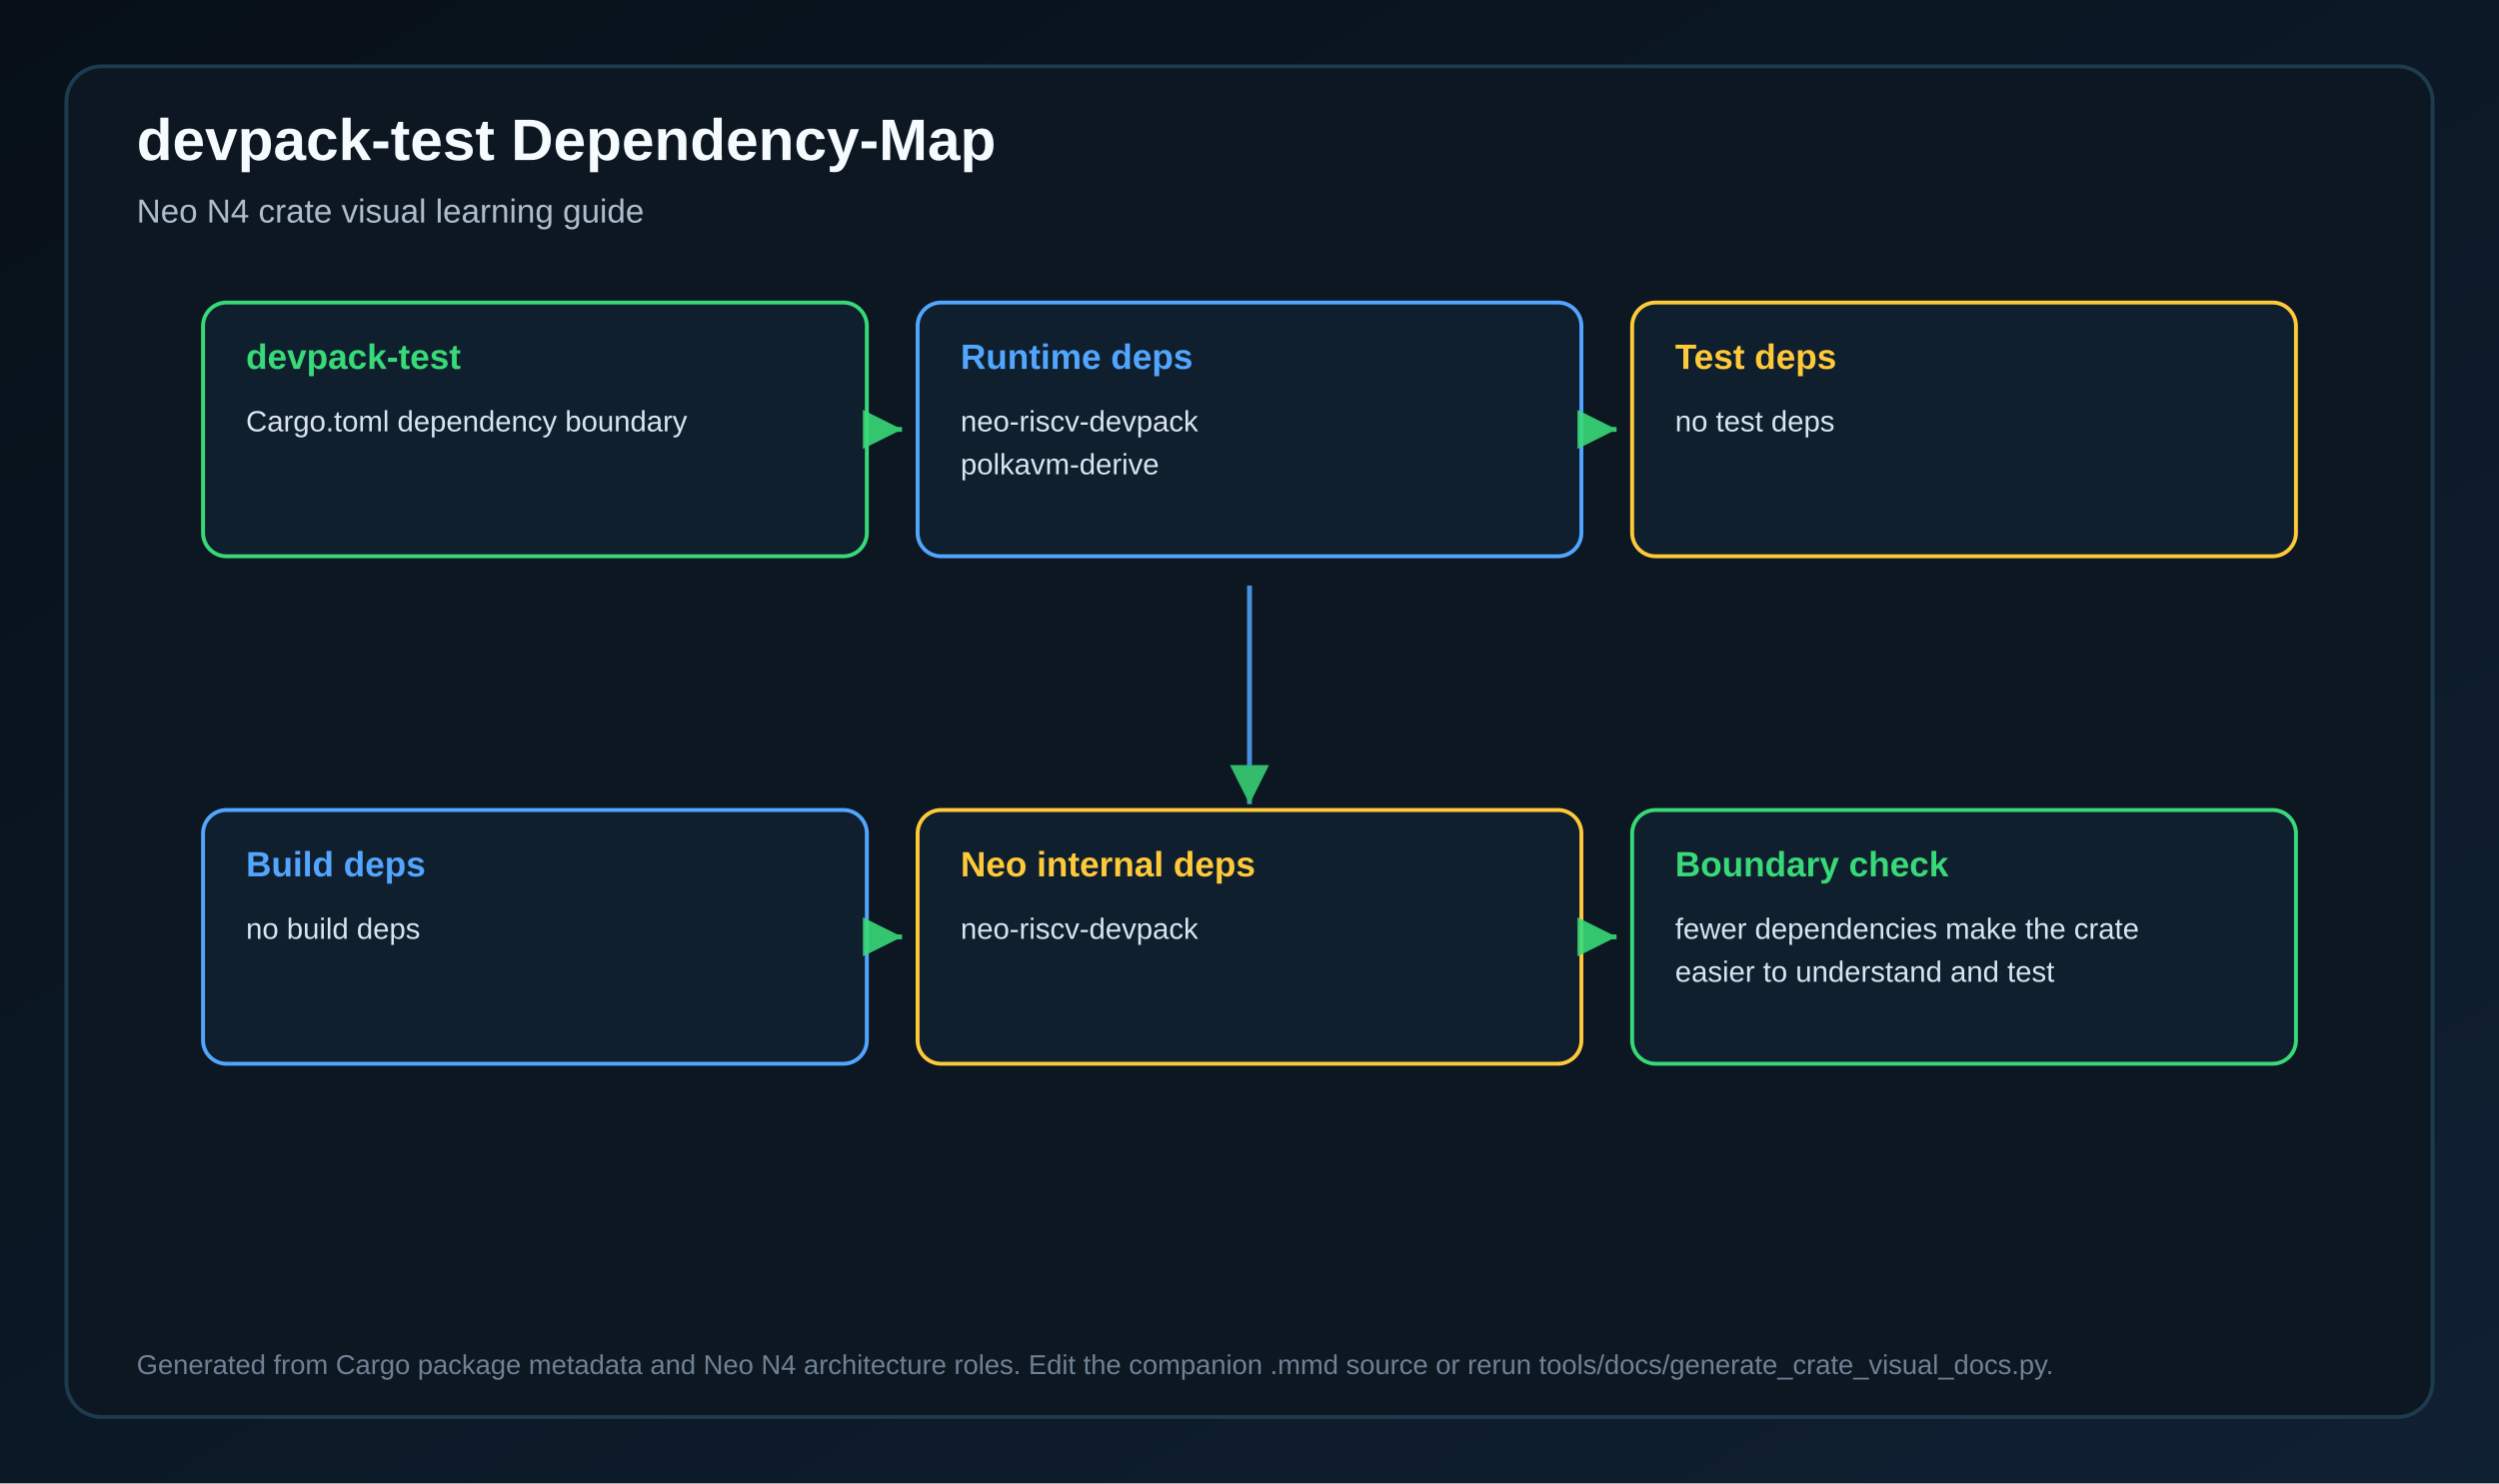
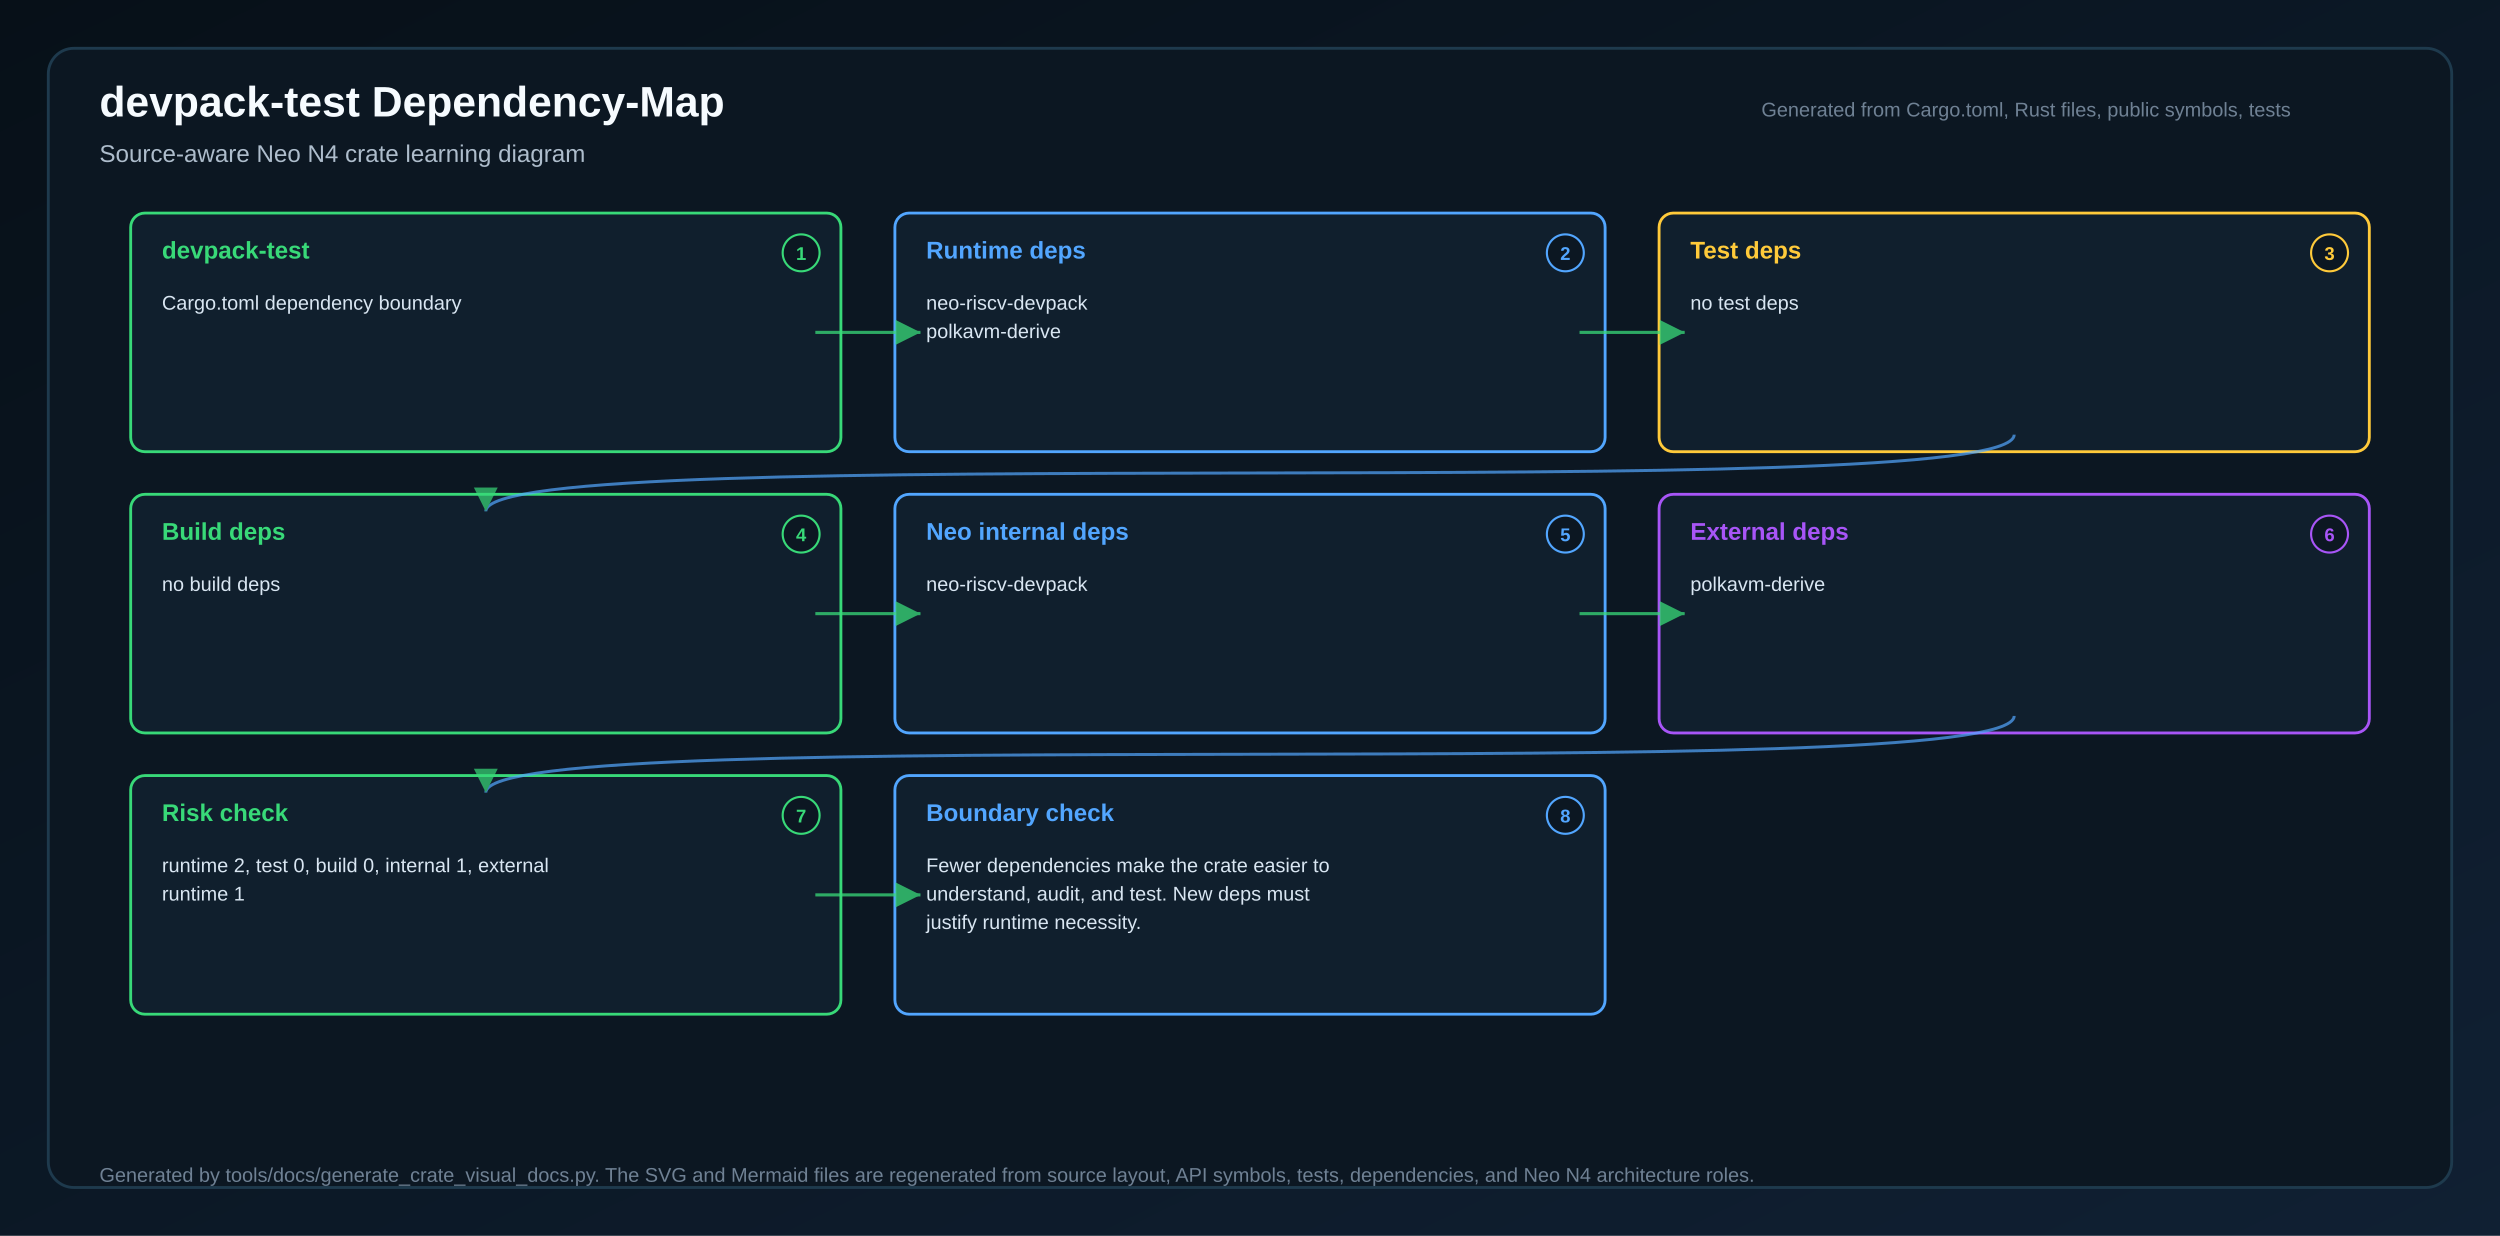
- <svg xmlns="http://www.w3.org/2000/svg" width="1280" height="760" viewBox="0 0 1280 760" role="img" aria-label="devpack-test Dependency-Map">
+ <svg xmlns="http://www.w3.org/2000/svg" width="1760" height="870" viewBox="0 0 1760 870" role="img" aria-label="devpack-test Dependency-Map">
  <defs>
    <linearGradient id="bg" x1="0" x2="1" y1="0" y2="1">
      <stop offset="0" stop-color="#071018" />
      <stop offset="1" stop-color="#102033" />
    </linearGradient>
    <marker id="arrow" markerWidth="12" markerHeight="12" refX="10" refY="6" orient="auto">
      <path d="M2,2 L10,6 L2,10 Z" fill="#38d978" />
    </marker>
  </defs>
-   <rect x="0" y="0" width="1280" height="760" fill="url(#bg)" />
-   <rect x="34" y="34" width="1212" height="692" rx="18" fill="#0c1722" stroke="#1e3a4d" stroke-width="2" />
+   <rect x="0" y="0" width="1760" height="870" fill="url(#bg)" />
+   <rect x="34" y="34" width="1692" height="802" rx="18" fill="#0c1722" stroke="#1e3a4d" stroke-width="2" />
  <text x="70" y="82" fill="#f6fbff" font-size="30" font-family="Segoe UI, Arial, sans-serif" font-weight="700">devpack-test Dependency-Map</text>
-   <text x="70" y="114" fill="#aebdcc" font-size="17" font-family="Segoe UI, Arial, sans-serif">Neo N4 crate visual learning guide</text>
-   <rect x="104" y="155" width="340" height="130" rx="12" fill="#101f2d" stroke="#38d978" stroke-width="2" />
-   <text x="126" y="189" fill="#38d978" font-size="18" font-family="Segoe UI, Arial, sans-serif" font-weight="700">devpack-test</text>
-   <text x="126" y="221" fill="#d9e6f2" font-size="15" font-family="Segoe UI, Arial, sans-serif">Cargo.toml dependency boundary</text>
-   <rect x="470" y="155" width="340" height="130" rx="12" fill="#101f2d" stroke="#52a6ff" stroke-width="2" />
-   <text x="492" y="189" fill="#52a6ff" font-size="18" font-family="Segoe UI, Arial, sans-serif" font-weight="700">Runtime deps</text>
-   <text x="492" y="221" fill="#d9e6f2" font-size="15" font-family="Segoe UI, Arial, sans-serif">neo-riscv-devpack</text>
-   <text x="492" y="243" fill="#d9e6f2" font-size="15" font-family="Segoe UI, Arial, sans-serif">polkavm-derive</text>
-   <line x1="452" y1="220" x2="462" y2="220" stroke="#38d978" stroke-width="2.5" marker-end="url(#arrow)" opacity="0.9" />
-   <rect x="836" y="155" width="340" height="130" rx="12" fill="#101f2d" stroke="#ffca3a" stroke-width="2" />
-   <text x="858" y="189" fill="#ffca3a" font-size="18" font-family="Segoe UI, Arial, sans-serif" font-weight="700">Test deps</text>
-   <text x="858" y="221" fill="#d9e6f2" font-size="15" font-family="Segoe UI, Arial, sans-serif">no test deps</text>
-   <line x1="818" y1="220" x2="828" y2="220" stroke="#38d978" stroke-width="2.5" marker-end="url(#arrow)" opacity="0.9" />
-   <rect x="104" y="415" width="340" height="130" rx="12" fill="#101f2d" stroke="#52a6ff" stroke-width="2" />
-   <text x="126" y="449" fill="#52a6ff" font-size="18" font-family="Segoe UI, Arial, sans-serif" font-weight="700">Build deps</text>
-   <text x="126" y="481" fill="#d9e6f2" font-size="15" font-family="Segoe UI, Arial, sans-serif">no build deps</text>
-   <rect x="470" y="415" width="340" height="130" rx="12" fill="#101f2d" stroke="#ffca3a" stroke-width="2" />
-   <text x="492" y="449" fill="#ffca3a" font-size="18" font-family="Segoe UI, Arial, sans-serif" font-weight="700">Neo internal deps</text>
-   <text x="492" y="481" fill="#d9e6f2" font-size="15" font-family="Segoe UI, Arial, sans-serif">neo-riscv-devpack</text>
-   <line x1="452" y1="480" x2="462" y2="480" stroke="#38d978" stroke-width="2.5" marker-end="url(#arrow)" opacity="0.9" />
-   <rect x="836" y="415" width="340" height="130" rx="12" fill="#101f2d" stroke="#38d978" stroke-width="2" />
-   <text x="858" y="449" fill="#38d978" font-size="18" font-family="Segoe UI, Arial, sans-serif" font-weight="700">Boundary check</text>
-   <text x="858" y="481" fill="#d9e6f2" font-size="15" font-family="Segoe UI, Arial, sans-serif">fewer dependencies make the crate</text>
-   <text x="858" y="503" fill="#d9e6f2" font-size="15" font-family="Segoe UI, Arial, sans-serif">easier to understand and test</text>
-   <line x1="818" y1="480" x2="828" y2="480" stroke="#38d978" stroke-width="2.5" marker-end="url(#arrow)" opacity="0.9" />
-   <path d="M640 300 C640 350 640 370 640 412" stroke="#52a6ff" stroke-width="2.5" fill="none" marker-end="url(#arrow)" opacity="0.85" />
-   <text x="70" y="704" fill="#6f8194" font-size="14" font-family="Segoe UI, Arial, sans-serif">Generated from Cargo package metadata and Neo N4 architecture roles. Edit the companion .mmd source or rerun tools/docs/generate_crate_visual_docs.py.</text>
+   <text x="70" y="114" fill="#aebdcc" font-size="17" font-family="Segoe UI, Arial, sans-serif">Source-aware Neo N4 crate learning diagram</text>
+   <text x="1240" y="82" fill="#6f8194" font-size="14" font-family="Segoe UI, Arial, sans-serif">Generated from Cargo.toml, Rust files, public symbols, tests</text>
+   <rect x="92" y="150" width="500" height="168" rx="10" fill="#101f2d" stroke="#38d978" stroke-width="2" />
+   <circle cx="564" cy="178" r="13" fill="#0c1722" stroke="#38d978" stroke-width="1.5" />
+   <text x="564" y="183" text-anchor="middle" fill="#38d978" font-size="13" font-family="Segoe UI, Arial, sans-serif" font-weight="700">1</text>
+   <text x="114" y="182" fill="#38d978" font-size="17" font-family="Segoe UI, Arial, sans-serif" font-weight="700">devpack-test</text>
+   <text x="114" y="218" fill="#d9e6f2" font-size="14" font-family="Segoe UI, Arial, sans-serif">Cargo.toml dependency boundary</text>
+   <rect x="630" y="150" width="500" height="168" rx="10" fill="#101f2d" stroke="#52a6ff" stroke-width="2" />
+   <circle cx="1102" cy="178" r="13" fill="#0c1722" stroke="#52a6ff" stroke-width="1.5" />
+   <text x="1102" y="183" text-anchor="middle" fill="#52a6ff" font-size="13" font-family="Segoe UI, Arial, sans-serif" font-weight="700">2</text>
+   <text x="652" y="182" fill="#52a6ff" font-size="17" font-family="Segoe UI, Arial, sans-serif" font-weight="700">Runtime deps</text>
+   <text x="652" y="218" fill="#d9e6f2" font-size="14" font-family="Segoe UI, Arial, sans-serif">neo-riscv-devpack</text>
+   <text x="652" y="238" fill="#d9e6f2" font-size="14" font-family="Segoe UI, Arial, sans-serif">polkavm-derive</text>
+   <rect x="1168" y="150" width="500" height="168" rx="10" fill="#101f2d" stroke="#ffca3a" stroke-width="2" />
+   <circle cx="1640" cy="178" r="13" fill="#0c1722" stroke="#ffca3a" stroke-width="1.5" />
+   <text x="1640" y="183" text-anchor="middle" fill="#ffca3a" font-size="13" font-family="Segoe UI, Arial, sans-serif" font-weight="700">3</text>
+   <text x="1190" y="182" fill="#ffca3a" font-size="17" font-family="Segoe UI, Arial, sans-serif" font-weight="700">Test deps</text>
+   <text x="1190" y="218" fill="#d9e6f2" font-size="14" font-family="Segoe UI, Arial, sans-serif">no test deps</text>
+   <rect x="92" y="348" width="500" height="168" rx="10" fill="#101f2d" stroke="#38d978" stroke-width="2" />
+   <circle cx="564" cy="376" r="13" fill="#0c1722" stroke="#38d978" stroke-width="1.5" />
+   <text x="564" y="381" text-anchor="middle" fill="#38d978" font-size="13" font-family="Segoe UI, Arial, sans-serif" font-weight="700">4</text>
+   <text x="114" y="380" fill="#38d978" font-size="17" font-family="Segoe UI, Arial, sans-serif" font-weight="700">Build deps</text>
+   <text x="114" y="416" fill="#d9e6f2" font-size="14" font-family="Segoe UI, Arial, sans-serif">no build deps</text>
+   <rect x="630" y="348" width="500" height="168" rx="10" fill="#101f2d" stroke="#52a6ff" stroke-width="2" />
+   <circle cx="1102" cy="376" r="13" fill="#0c1722" stroke="#52a6ff" stroke-width="1.5" />
+   <text x="1102" y="381" text-anchor="middle" fill="#52a6ff" font-size="13" font-family="Segoe UI, Arial, sans-serif" font-weight="700">5</text>
+   <text x="652" y="380" fill="#52a6ff" font-size="17" font-family="Segoe UI, Arial, sans-serif" font-weight="700">Neo internal deps</text>
+   <text x="652" y="416" fill="#d9e6f2" font-size="14" font-family="Segoe UI, Arial, sans-serif">neo-riscv-devpack</text>
+   <rect x="1168" y="348" width="500" height="168" rx="10" fill="#101f2d" stroke="#a855f7" stroke-width="2" />
+   <circle cx="1640" cy="376" r="13" fill="#0c1722" stroke="#a855f7" stroke-width="1.5" />
+   <text x="1640" y="381" text-anchor="middle" fill="#a855f7" font-size="13" font-family="Segoe UI, Arial, sans-serif" font-weight="700">6</text>
+   <text x="1190" y="380" fill="#a855f7" font-size="17" font-family="Segoe UI, Arial, sans-serif" font-weight="700">External deps</text>
+   <text x="1190" y="416" fill="#d9e6f2" font-size="14" font-family="Segoe UI, Arial, sans-serif">polkavm-derive</text>
+   <rect x="92" y="546" width="500" height="168" rx="10" fill="#101f2d" stroke="#38d978" stroke-width="2" />
+   <circle cx="564" cy="574" r="13" fill="#0c1722" stroke="#38d978" stroke-width="1.5" />
+   <text x="564" y="579" text-anchor="middle" fill="#38d978" font-size="13" font-family="Segoe UI, Arial, sans-serif" font-weight="700">7</text>
+   <text x="114" y="578" fill="#38d978" font-size="17" font-family="Segoe UI, Arial, sans-serif" font-weight="700">Risk check</text>
+   <text x="114" y="614" fill="#d9e6f2" font-size="14" font-family="Segoe UI, Arial, sans-serif">runtime 2, test 0, build 0, internal 1, external</text>
+   <text x="114" y="634" fill="#d9e6f2" font-size="14" font-family="Segoe UI, Arial, sans-serif">runtime 1</text>
+   <rect x="630" y="546" width="500" height="168" rx="10" fill="#101f2d" stroke="#52a6ff" stroke-width="2" />
+   <circle cx="1102" cy="574" r="13" fill="#0c1722" stroke="#52a6ff" stroke-width="1.5" />
+   <text x="1102" y="579" text-anchor="middle" fill="#52a6ff" font-size="13" font-family="Segoe UI, Arial, sans-serif" font-weight="700">8</text>
+   <text x="652" y="578" fill="#52a6ff" font-size="17" font-family="Segoe UI, Arial, sans-serif" font-weight="700">Boundary check</text>
+   <text x="652" y="614" fill="#d9e6f2" font-size="14" font-family="Segoe UI, Arial, sans-serif">Fewer dependencies make the crate easier to</text>
+   <text x="652" y="634" fill="#d9e6f2" font-size="14" font-family="Segoe UI, Arial, sans-serif">understand, audit, and test. New deps must</text>
+   <text x="652" y="654" fill="#d9e6f2" font-size="14" font-family="Segoe UI, Arial, sans-serif">justify runtime necessity.</text>
+   <line x1="574" y1="234" x2="648" y2="234" stroke="#38d978" stroke-width="2.2" marker-end="url(#arrow)" opacity="0.75" />
+   <line x1="1112" y1="234" x2="1186" y2="234" stroke="#38d978" stroke-width="2.2" marker-end="url(#arrow)" opacity="0.75" />
+   <line x1="574" y1="432" x2="648" y2="432" stroke="#38d978" stroke-width="2.2" marker-end="url(#arrow)" opacity="0.75" />
+   <line x1="1112" y1="432" x2="1186" y2="432" stroke="#38d978" stroke-width="2.2" marker-end="url(#arrow)" opacity="0.75" />
+   <line x1="574" y1="630" x2="648" y2="630" stroke="#38d978" stroke-width="2.2" marker-end="url(#arrow)" opacity="0.75" />
+   <path d="M1418 306 C1418 358, 342 308, 342 360" stroke="#52a6ff" stroke-width="2.1" fill="none" marker-end="url(#arrow)" opacity="0.7" />
+   <path d="M1418 504 C1418 556, 342 506, 342 558" stroke="#52a6ff" stroke-width="2.1" fill="none" marker-end="url(#arrow)" opacity="0.7" />
+   <text x="70" y="832" fill="#6f8194" font-size="14" font-family="Segoe UI, Arial, sans-serif">Generated by tools/docs/generate_crate_visual_docs.py. The SVG and Mermaid files are regenerated from source layout, API symbols, tests, dependencies, and Neo N4 architecture roles.</text>
</svg>
